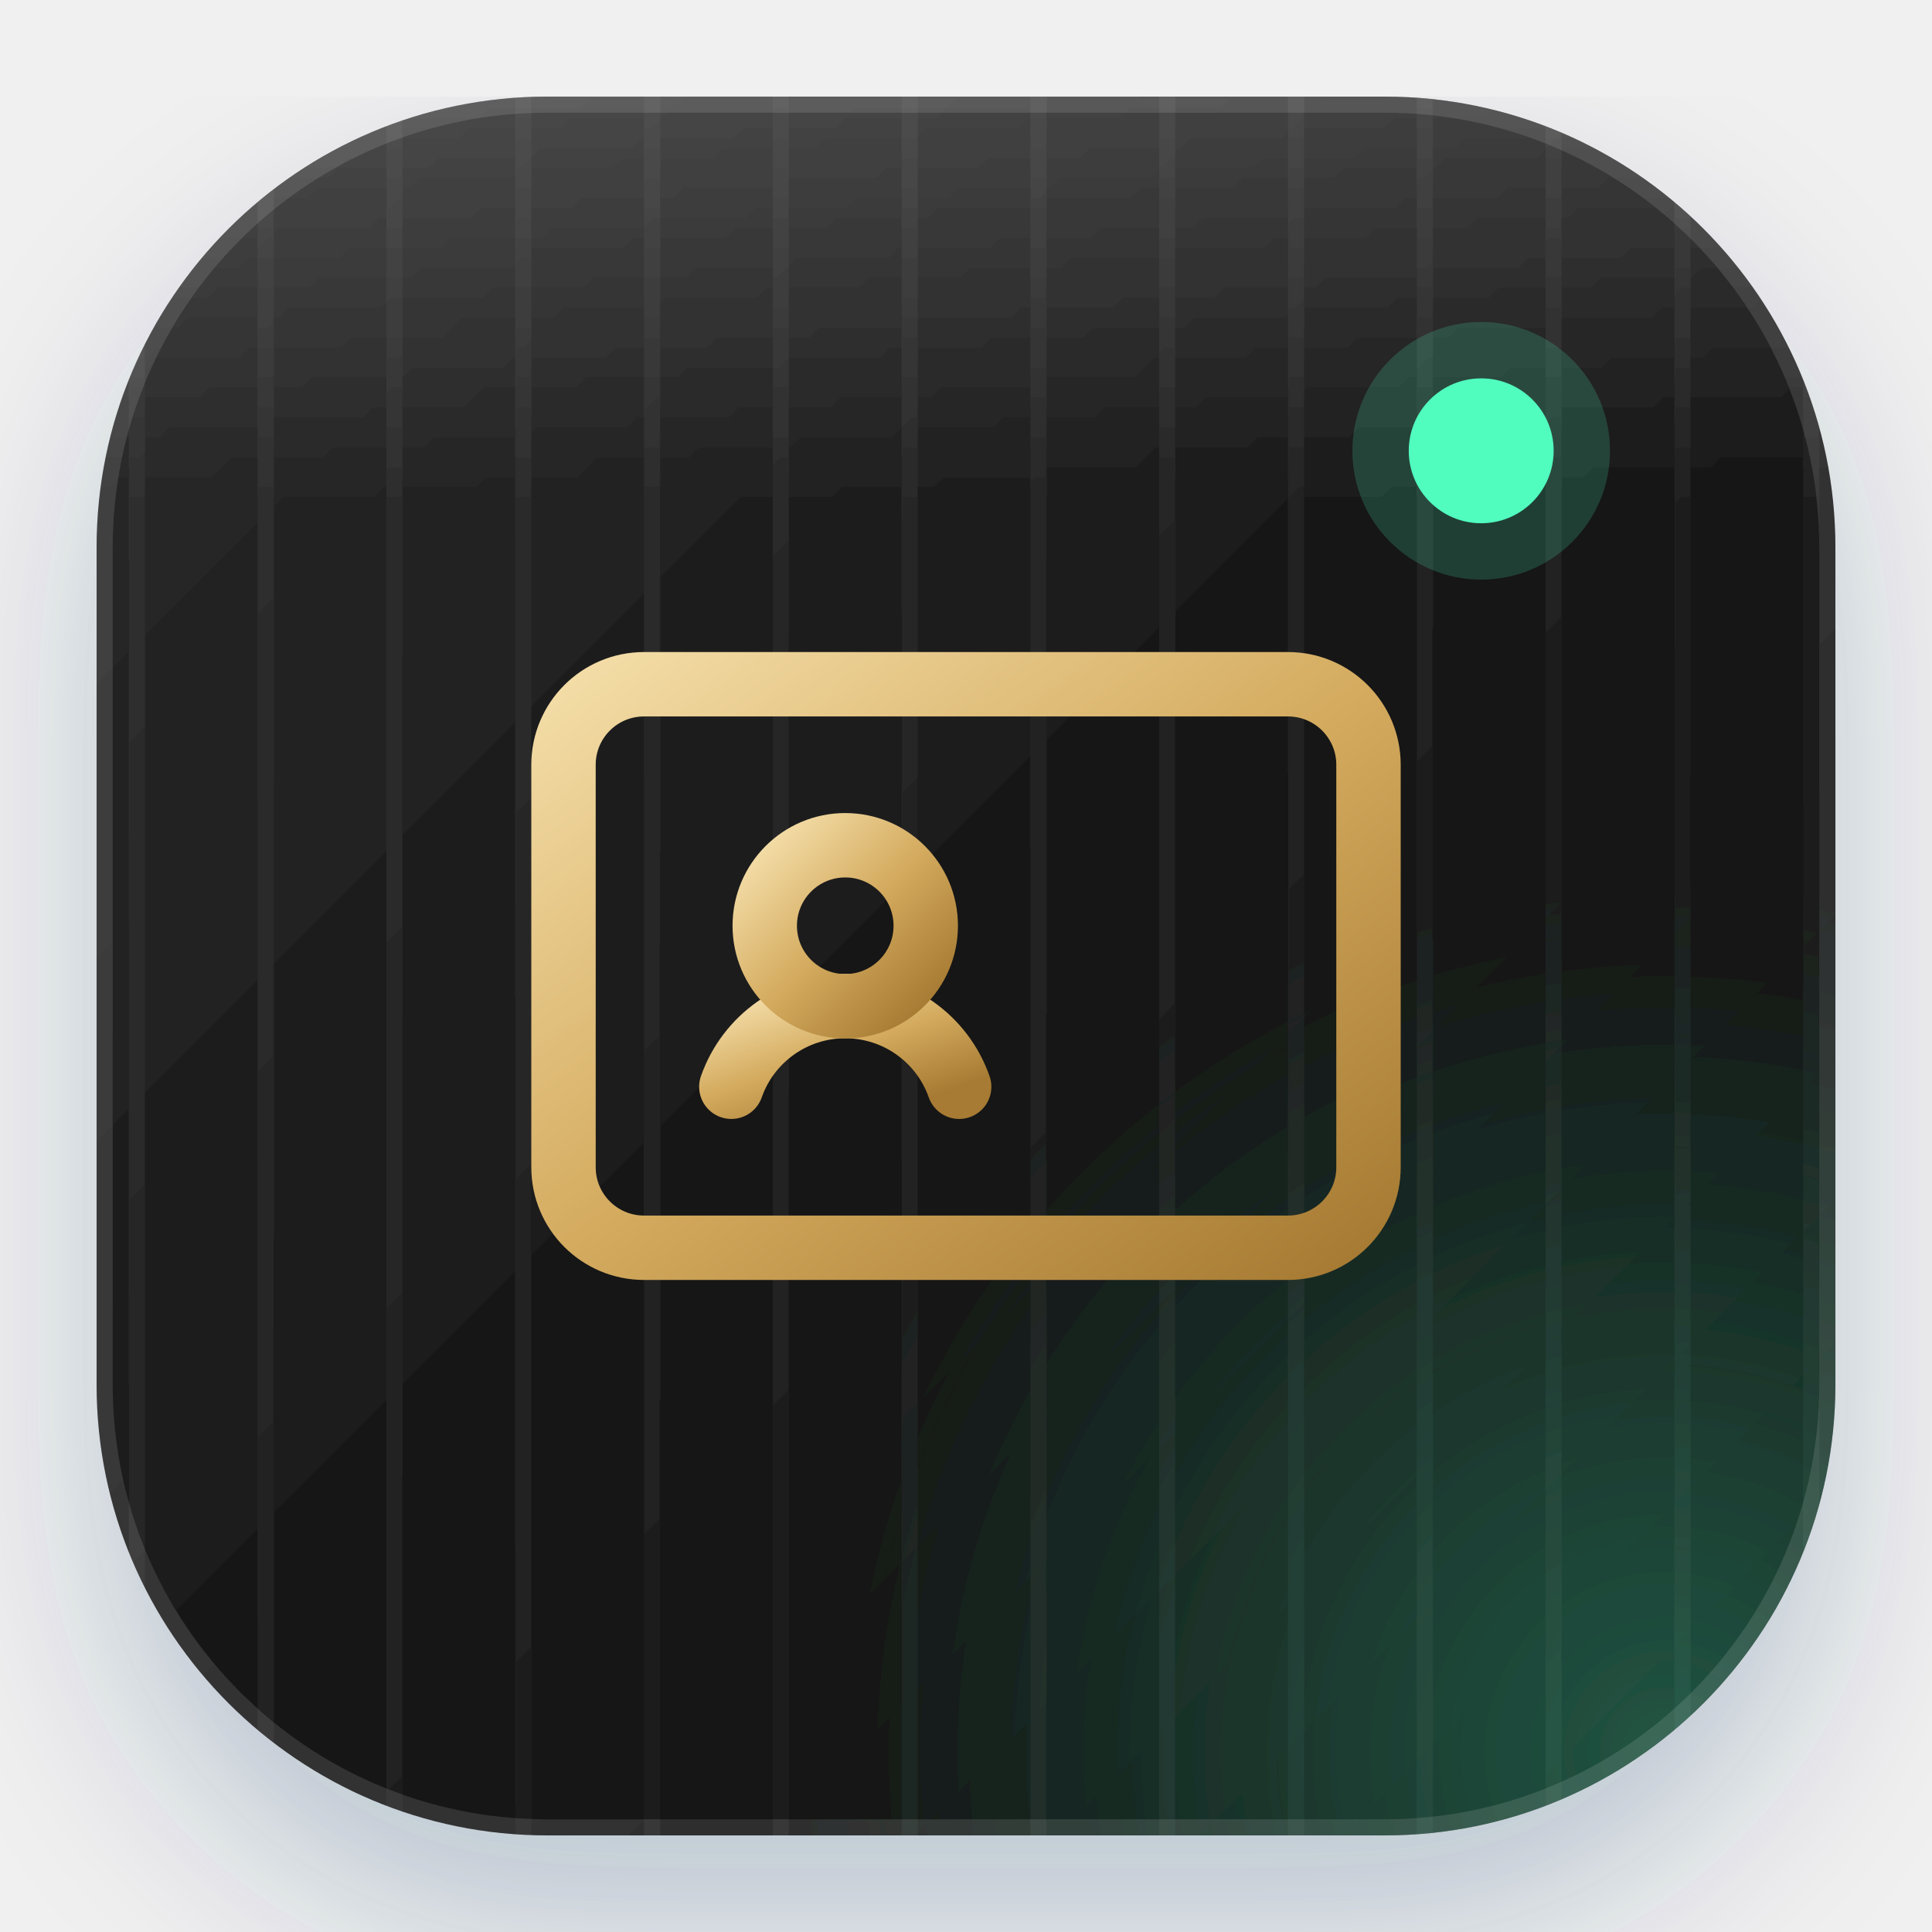
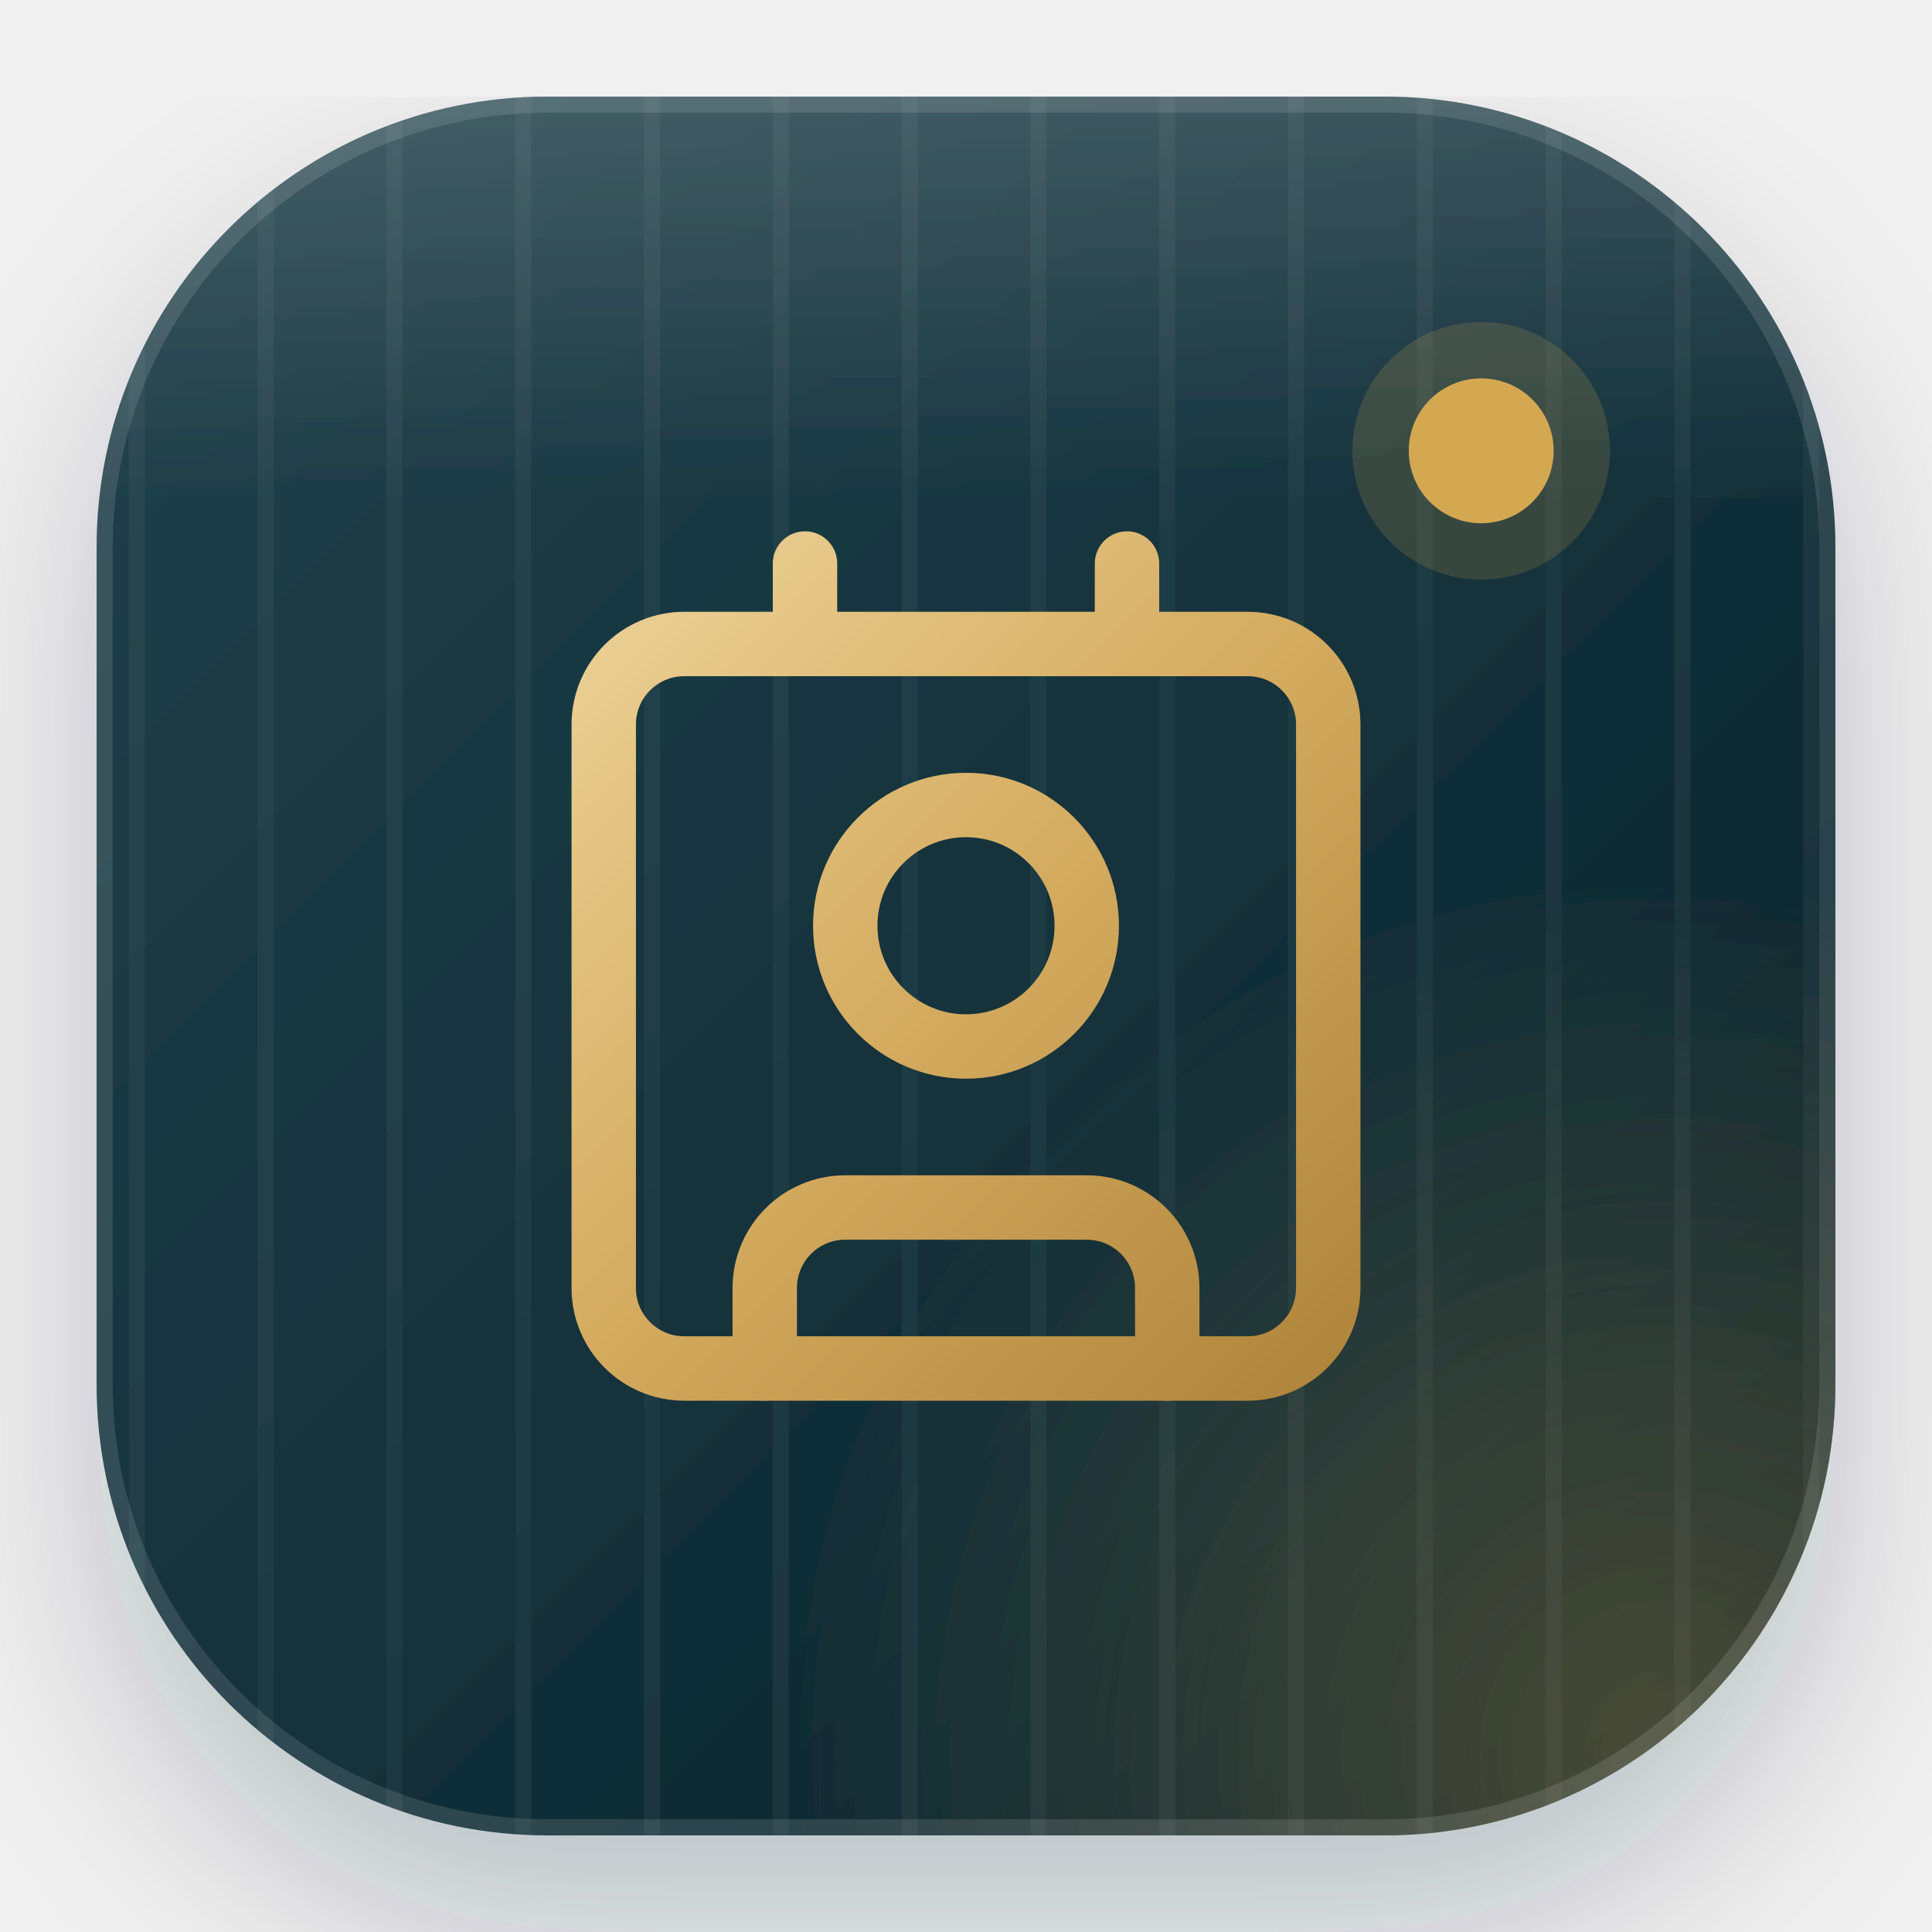
<svg xmlns="http://www.w3.org/2000/svg" viewBox="0 0 120 120" role="img" aria-hidden="true">
  <defs>
    <linearGradient id="body" x1="0" y1="0" x2="1" y2="1">
-       <stop offset="0" stop-color="#2b2b2b" />
-       <stop offset=".55" stop-color="#161616" />
-       <stop offset="1" stop-color="#0b0b0b" />
+       <stop offset="0" stop-color="#22424c" />
+       <stop offset=".55" stop-color="#12303a" />
+       <stop offset="1" stop-color="#0b2027" />
    </linearGradient>
-     <linearGradient id="gold" x1="0" y1="0" x2="1" y2="1">
+     <linearGradient id="gold" gradientUnits="userSpaceOnUse" x1="0" y1="0" x2="24" y2="24">
      <stop offset="0" stop-color="#f3dca6" />
      <stop offset=".5" stop-color="#d4ab5f" />
      <stop offset="1" stop-color="#a77b33" />
    </linearGradient>
    <radialGradient id="mint" cx=".9" cy=".95" r=".5">
-       <stop offset="0" stop-color="#51fec0" stop-opacity=".3" />
-       <stop offset="1" stop-color="#51fec0" stop-opacity="0" />
+       <stop offset="0" stop-color="#d4a752" stop-opacity=".3" />
+       <stop offset="1" stop-color="#d4a752" stop-opacity="0" />
    </radialGradient>
    <linearGradient id="sheen" x1="0" y1="0" x2="0" y2="1">
      <stop offset="0" stop-color="#fff" stop-opacity=".16" />
      <stop offset=".45" stop-color="#fff" stop-opacity="0" />
    </linearGradient>
    <pattern id="grid" width="8" height="120" patternUnits="userSpaceOnUse">
      <rect width="1" height="120" fill="#fff" fill-opacity=".045" />
    </pattern>
    <clipPath id="tile">
      <rect x="6" y="6" width="108" height="108" rx="28" />
    </clipPath>
    <filter id="drop" x="-20%" y="-20%" width="140%" height="150%">
-       <feDropShadow dx="0" dy="6" stdDeviation="6" flood-color="#0c3860" flood-opacity=".22" />
+       <feDropShadow dx="0" dy="6" stdDeviation="6" flood-color="#0f2a33" flood-opacity=".22" />
    </filter>
  </defs>
  <g filter="url(#drop)">
    <rect x="6" y="6" width="108" height="108" rx="28" fill="url(#body)" />
    <g clip-path="url(#tile)">
      <rect x="6" y="6" width="108" height="108" fill="url(#grid)" />
      <rect x="6" y="6" width="108" height="108" fill="url(#mint)" />
      <rect x="6" y="6" width="108" height="56" fill="url(#sheen)" />
    </g>
    <rect x="6.5" y="6.5" width="107" height="107" rx="27.5" fill="none" stroke="#fff" stroke-opacity=".12" />
  </g>
  <g transform="translate(30 30) scale(2.5)" fill="none" stroke="url(#gold)" stroke-width="1.6" stroke-linecap="round" stroke-linejoin="round">
-     <path d="M16 10h2" />
-     <path d="M16 14h2" />
-     <path d="M6.17 15a3 3 0 0 1 5.66 0" />
-     <circle cx="9" cy="11" r="2" />
-     <rect x="2" y="5" width="20" height="14" rx="2" />
+     <path d="M16 2v2" />
+     <path d="M7 22v-2a2 2 0 0 1 2-2h6a2 2 0 0 1 2 2v2" />
+     <path d="M8 2v2" />
+     <circle cx="12" cy="11" r="3" />
+     <rect x="3" y="4" width="18" height="18" rx="2" />
  </g>
-   <circle cx="92" cy="28" r="4.5" fill="#51fec0" />
-   <circle cx="92" cy="28" r="8" fill="#51fec0" fill-opacity=".18" />
+   <circle cx="92" cy="28" r="4.5" fill="#d4a752" />
+   <circle cx="92" cy="28" r="8" fill="#d4a752" fill-opacity=".18" />
</svg>
